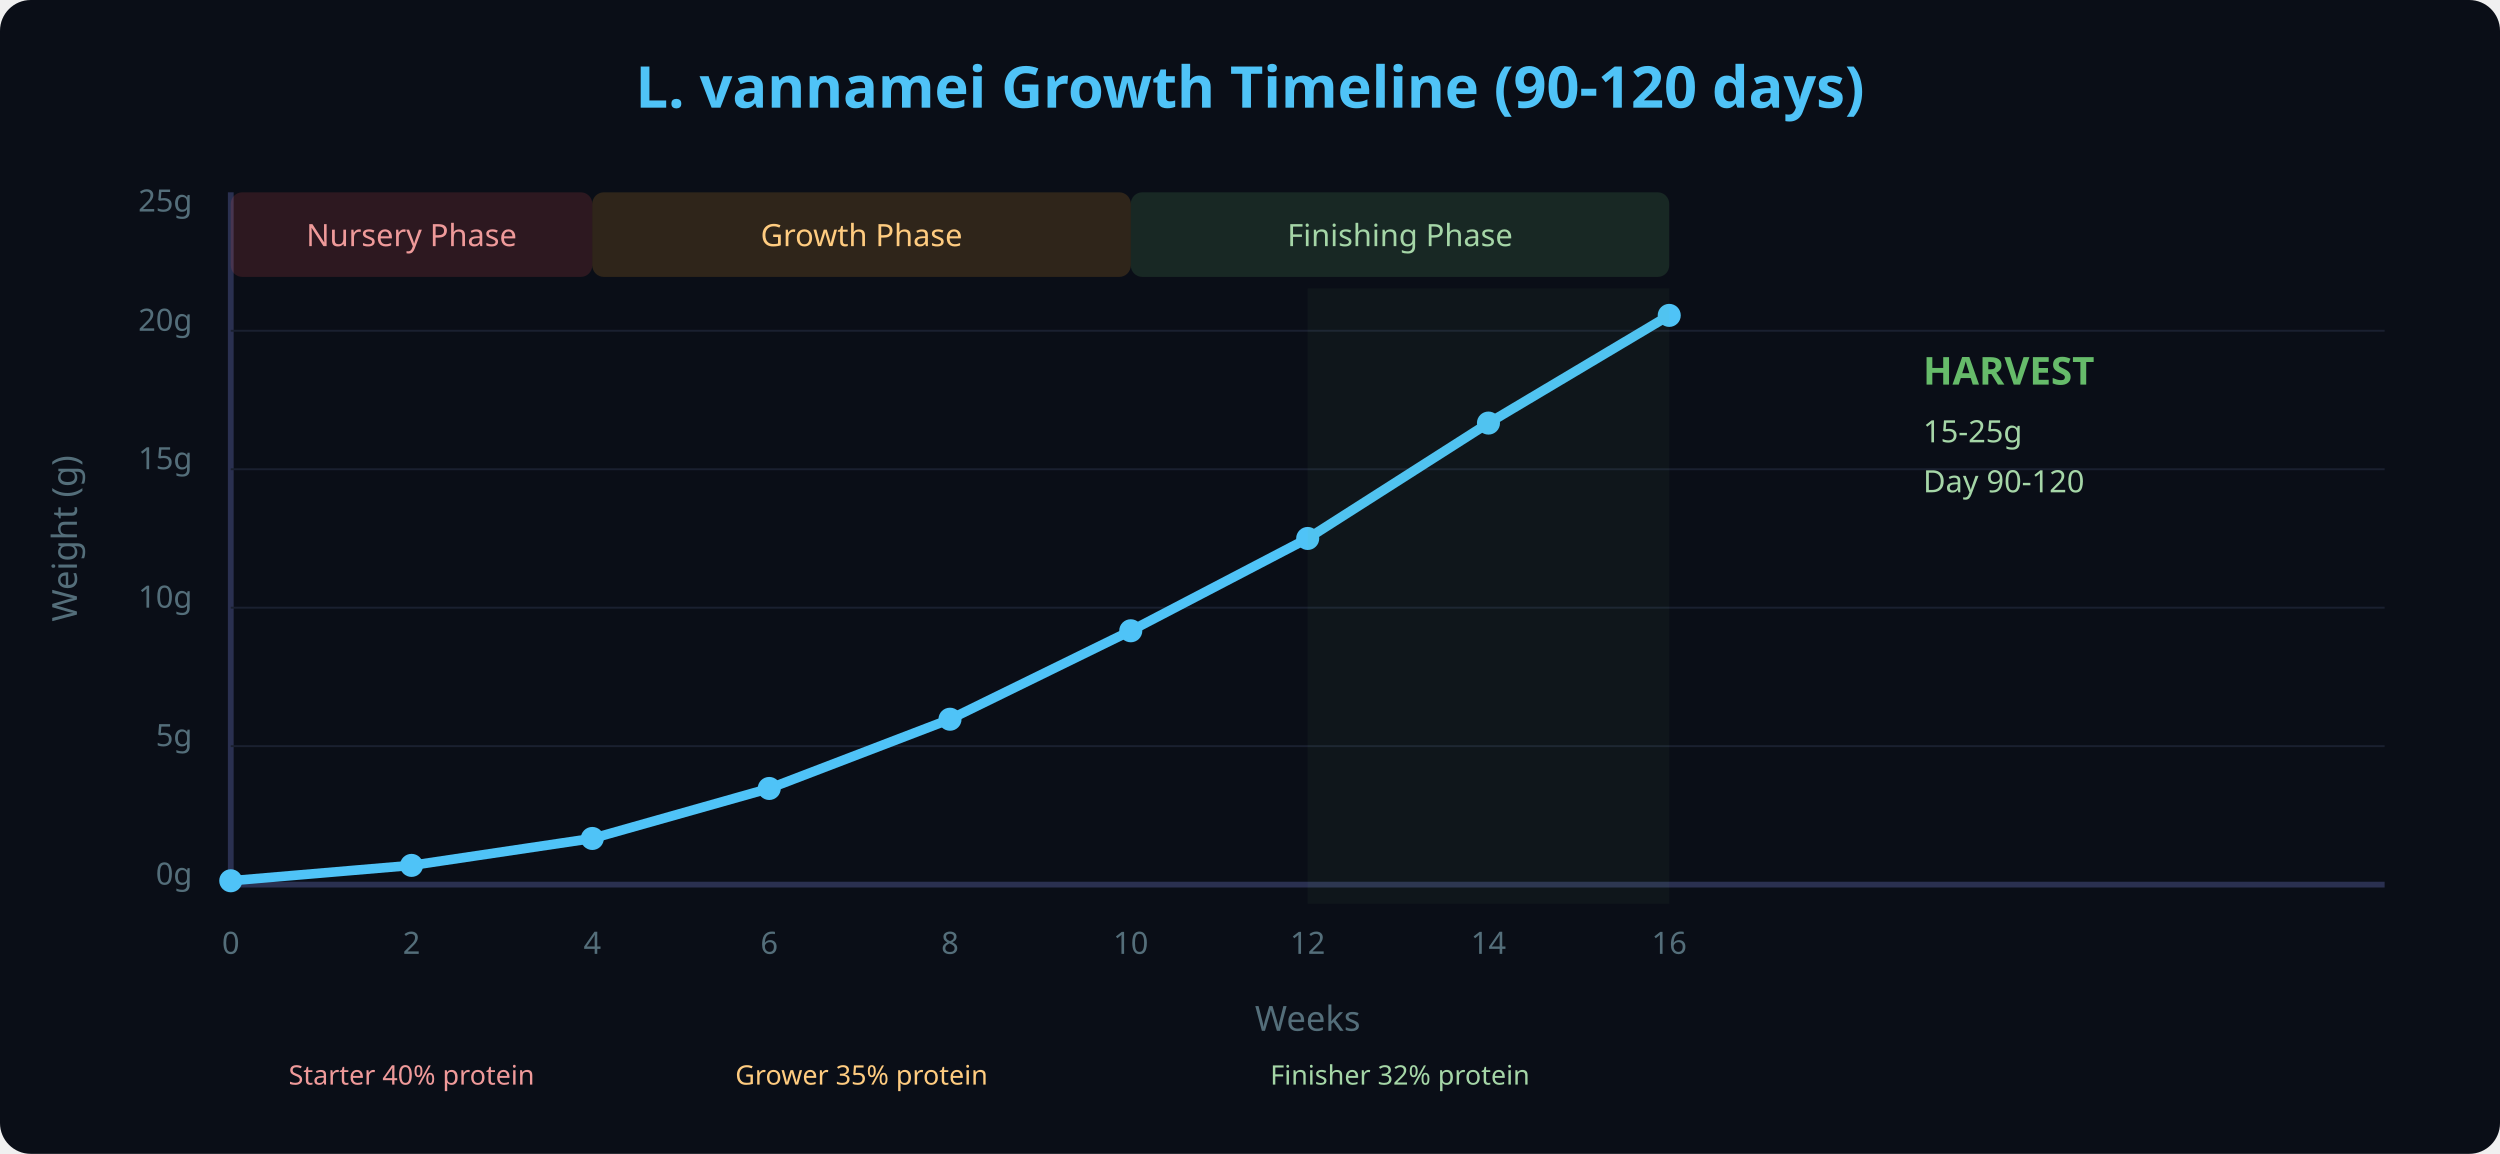
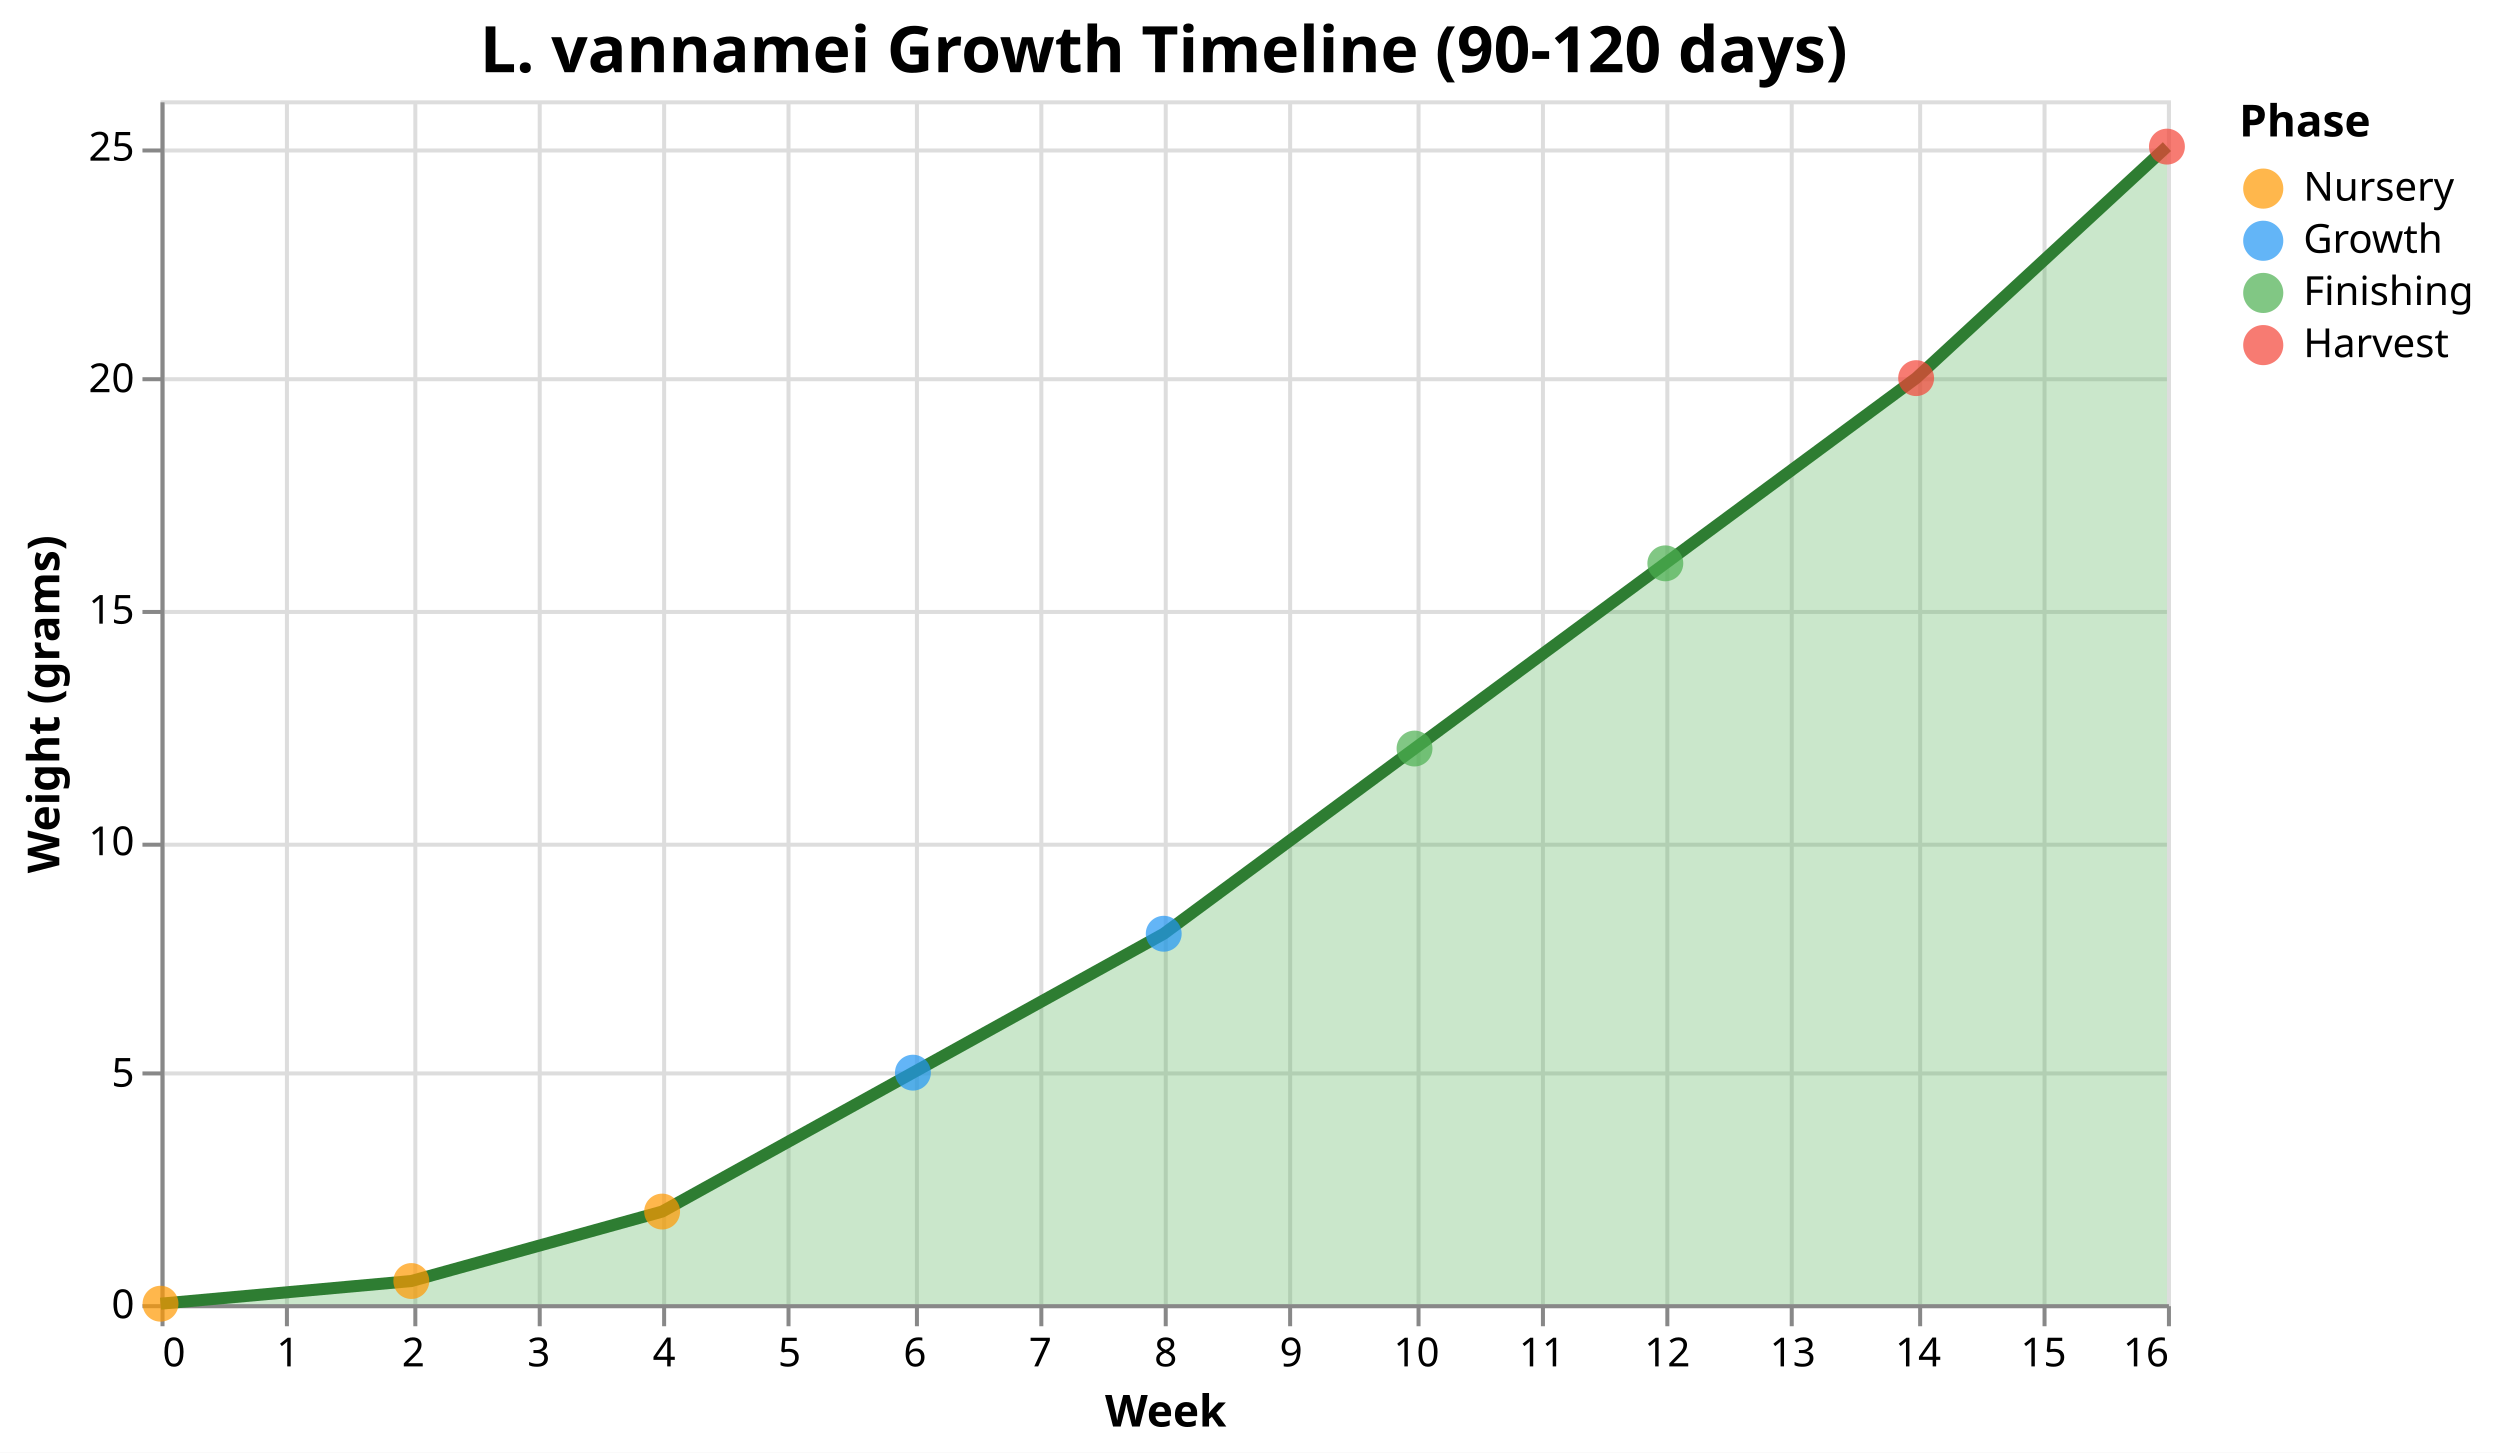
- <svg xmlns="http://www.w3.org/2000/svg" viewBox="0 0 650 300" font-family="system-ui, sans-serif">
-   <rect width="650" height="300" rx="8" fill="#0a0e17" />
-   <text x="325" y="28" text-anchor="middle" fill="#4fc3f7" font-size="15" font-weight="bold">L. vannamei Growth Timeline (90-120 days)</text>
-   <line x1="60" y1="230" x2="620" y2="230" stroke="#2a3050" stroke-width="1.5" />
-   <line x1="60" y1="50" x2="60" y2="230" stroke="#2a3050" stroke-width="1.5" />
-   <text x="50" y="230" text-anchor="end" fill="#546e7a" font-size="8">0g</text>
-   <text x="50" y="194" text-anchor="end" fill="#546e7a" font-size="8">5g</text>
-   <text x="50" y="158" text-anchor="end" fill="#546e7a" font-size="8">10g</text>
-   <text x="50" y="122" text-anchor="end" fill="#546e7a" font-size="8">15g</text>
-   <text x="50" y="86" text-anchor="end" fill="#546e7a" font-size="8">20g</text>
-   <text x="50" y="55" text-anchor="end" fill="#546e7a" font-size="8">25g</text>
-   <line x1="60" y1="194" x2="620" y2="194" stroke="#1a2030" stroke-width="0.5" />
-   <line x1="60" y1="158" x2="620" y2="158" stroke="#1a2030" stroke-width="0.5" />
-   <line x1="60" y1="122" x2="620" y2="122" stroke="#1a2030" stroke-width="0.5" />
-   <line x1="60" y1="86" x2="620" y2="86" stroke="#1a2030" stroke-width="0.5" />
-   <text x="60" y="248" text-anchor="middle" fill="#546e7a" font-size="8">0</text>
-   <text x="107" y="248" text-anchor="middle" fill="#546e7a" font-size="8">2</text>
-   <text x="154" y="248" text-anchor="middle" fill="#546e7a" font-size="8">4</text>
-   <text x="200" y="248" text-anchor="middle" fill="#546e7a" font-size="8">6</text>
-   <text x="247" y="248" text-anchor="middle" fill="#546e7a" font-size="8">8</text>
-   <text x="294" y="248" text-anchor="middle" fill="#546e7a" font-size="8">10</text>
-   <text x="340" y="248" text-anchor="middle" fill="#546e7a" font-size="8">12</text>
-   <text x="387" y="248" text-anchor="middle" fill="#546e7a" font-size="8">14</text>
-   <text x="434" y="248" text-anchor="middle" fill="#546e7a" font-size="8">16</text>
-   <text x="340" y="268" text-anchor="middle" fill="#546e7a" font-size="9">Weeks</text>
-   <text x="20" y="140" text-anchor="middle" fill="#546e7a" font-size="9" transform="rotate(-90,20,140)">Weight (g)</text>
-   <polyline points="60,229 107,225 154,218 200,205 247,187 294,164 340,140 387,110 434,82" fill="none" stroke="#4fc3f7" stroke-width="2.5" stroke-linecap="round" stroke-linejoin="round" />
-   <circle cx="60" cy="229" r="3" fill="#4fc3f7" />
-   <circle cx="107" cy="225" r="3" fill="#4fc3f7" />
-   <circle cx="154" cy="218" r="3" fill="#4fc3f7" />
-   <circle cx="200" cy="205" r="3" fill="#4fc3f7" />
-   <circle cx="247" cy="187" r="3" fill="#4fc3f7" />
-   <circle cx="294" cy="164" r="3" fill="#4fc3f7" />
-   <circle cx="340" cy="140" r="3" fill="#4fc3f7" />
-   <circle cx="387" cy="110" r="3" fill="#4fc3f7" />
-   <circle cx="434" cy="82" r="3" fill="#4fc3f7" />
-   <rect x="60" y="50" width="94" height="22" rx="3" fill="#ef5350" opacity="0.15" />
-   <text x="107" y="64" text-anchor="middle" fill="#ef9a9a" font-size="8">Nursery Phase</text>
-   <rect x="154" y="50" width="140" height="22" rx="3" fill="#ffa726" opacity="0.15" />
-   <text x="224" y="64" text-anchor="middle" fill="#ffcc80" font-size="8">Growth Phase</text>
-   <rect x="294" y="50" width="140" height="22" rx="3" fill="#66bb6a" opacity="0.15" />
-   <text x="364" y="64" text-anchor="middle" fill="#a5d6a7" font-size="8">Finishing Phase</text>
-   <rect x="340" y="75" width="94" height="160" rx="0" fill="#66bb6a" opacity="0.05" />
-   <text x="500" y="100" fill="#66bb6a" font-size="10" font-weight="bold">HARVEST</text>
-   <text x="500" y="115" fill="#a5d6a7" font-size="8">15-25g</text>
-   <text x="500" y="128" fill="#a5d6a7" font-size="8">Day 90-120</text>
-   <text x="107" y="282" text-anchor="middle" fill="#ef9a9a" font-size="7">Starter 40% protein</text>
-   <text x="224" y="282" text-anchor="middle" fill="#ffcc80" font-size="7">Grower 35% protein</text>
-   <text x="364" y="282" text-anchor="middle" fill="#a5d6a7" font-size="7">Finisher 32% protein</text>
+ <svg xmlns="http://www.w3.org/2000/svg" version="1.1" class="marks" width="623" height="362" viewBox="0 0 623 362">
+   <rect width="623" height="362" fill="white" />
+   <g fill="none" stroke-miterlimit="10" transform="translate(40,25)">
+     <g class="mark-group role-frame root" role="graphics-object" aria-roledescription="group mark container">
+       <g transform="translate(0,0)">
+         <path class="background" aria-hidden="true" d="M0.5,0.5h500v300h-500Z" stroke="#ddd" />
+         <g>
+           <g class="mark-group role-axis" aria-hidden="true">
+             <g transform="translate(0.5,300.5)">
+               <path class="background" aria-hidden="true" d="M0,0h0v0h0Z" pointer-events="none" />
+               <g>
+                 <g class="mark-rule role-axis-grid" pointer-events="none">
+                   <line transform="translate(0,-300)" x2="0" y2="300" stroke="#ddd" stroke-width="1" opacity="1" />
+                   <line transform="translate(31,-300)" x2="0" y2="300" stroke="#ddd" stroke-width="1" opacity="1" />
+                   <line transform="translate(63,-300)" x2="0" y2="300" stroke="#ddd" stroke-width="1" opacity="1" />
+                   <line transform="translate(94,-300)" x2="0" y2="300" stroke="#ddd" stroke-width="1" opacity="1" />
+                   <line transform="translate(125,-300)" x2="0" y2="300" stroke="#ddd" stroke-width="1" opacity="1" />
+                   <line transform="translate(156,-300)" x2="0" y2="300" stroke="#ddd" stroke-width="1" opacity="1" />
+                   <line transform="translate(188,-300)" x2="0" y2="300" stroke="#ddd" stroke-width="1" opacity="1" />
+                   <line transform="translate(219,-300)" x2="0" y2="300" stroke="#ddd" stroke-width="1" opacity="1" />
+                   <line transform="translate(250,-300)" x2="0" y2="300" stroke="#ddd" stroke-width="1" opacity="1" />
+                   <line transform="translate(281,-300)" x2="0" y2="300" stroke="#ddd" stroke-width="1" opacity="1" />
+                   <line transform="translate(313,-300)" x2="0" y2="300" stroke="#ddd" stroke-width="1" opacity="1" />
+                   <line transform="translate(344,-300)" x2="0" y2="300" stroke="#ddd" stroke-width="1" opacity="1" />
+                   <line transform="translate(375,-300)" x2="0" y2="300" stroke="#ddd" stroke-width="1" opacity="1" />
+                   <line transform="translate(406,-300)" x2="0" y2="300" stroke="#ddd" stroke-width="1" opacity="1" />
+                   <line transform="translate(438,-300)" x2="0" y2="300" stroke="#ddd" stroke-width="1" opacity="1" />
+                   <line transform="translate(469,-300)" x2="0" y2="300" stroke="#ddd" stroke-width="1" opacity="1" />
+                   <line transform="translate(500,-300)" x2="0" y2="300" stroke="#ddd" stroke-width="1" opacity="1" />
+                 </g>
+               </g>
+               <path class="foreground" aria-hidden="true" d="" pointer-events="none" display="none" />
+             </g>
+           </g>
+           <g class="mark-group role-axis" aria-hidden="true">
+             <g transform="translate(0.5,0.5)">
+               <path class="background" aria-hidden="true" d="M0,0h0v0h0Z" pointer-events="none" />
+               <g>
+                 <g class="mark-rule role-axis-grid" pointer-events="none">
+                   <line transform="translate(0,300)" x2="500" y2="0" stroke="#ddd" stroke-width="1" opacity="1" />
+                   <line transform="translate(0,242)" x2="500" y2="0" stroke="#ddd" stroke-width="1" opacity="1" />
+                   <line transform="translate(0,185)" x2="500" y2="0" stroke="#ddd" stroke-width="1" opacity="1" />
+                   <line transform="translate(0,127)" x2="500" y2="0" stroke="#ddd" stroke-width="1" opacity="1" />
+                   <line transform="translate(0,69)" x2="500" y2="0" stroke="#ddd" stroke-width="1" opacity="1" />
+                   <line transform="translate(0,12)" x2="500" y2="0" stroke="#ddd" stroke-width="1" opacity="1" />
+                 </g>
+               </g>
+               <path class="foreground" aria-hidden="true" d="" pointer-events="none" display="none" />
+             </g>
+           </g>
+           <g class="mark-group role-axis" role="graphics-symbol" aria-roledescription="axis" aria-label="X-axis titled 'Week' for a linear scale with values from 0 to 16">
+             <g transform="translate(0.5,300.5)">
+               <path class="background" aria-hidden="true" d="M0,0h0v0h0Z" pointer-events="none" />
+               <g>
+                 <g class="mark-rule role-axis-tick" pointer-events="none">
+                   <line transform="translate(0,0)" x2="0" y2="5" stroke="#888" stroke-width="1" opacity="1" />
+                   <line transform="translate(31,0)" x2="0" y2="5" stroke="#888" stroke-width="1" opacity="1" />
+                   <line transform="translate(63,0)" x2="0" y2="5" stroke="#888" stroke-width="1" opacity="1" />
+                   <line transform="translate(94,0)" x2="0" y2="5" stroke="#888" stroke-width="1" opacity="1" />
+                   <line transform="translate(125,0)" x2="0" y2="5" stroke="#888" stroke-width="1" opacity="1" />
+                   <line transform="translate(156,0)" x2="0" y2="5" stroke="#888" stroke-width="1" opacity="1" />
+                   <line transform="translate(188,0)" x2="0" y2="5" stroke="#888" stroke-width="1" opacity="1" />
+                   <line transform="translate(219,0)" x2="0" y2="5" stroke="#888" stroke-width="1" opacity="1" />
+                   <line transform="translate(250,0)" x2="0" y2="5" stroke="#888" stroke-width="1" opacity="1" />
+                   <line transform="translate(281,0)" x2="0" y2="5" stroke="#888" stroke-width="1" opacity="1" />
+                   <line transform="translate(313,0)" x2="0" y2="5" stroke="#888" stroke-width="1" opacity="1" />
+                   <line transform="translate(344,0)" x2="0" y2="5" stroke="#888" stroke-width="1" opacity="1" />
+                   <line transform="translate(375,0)" x2="0" y2="5" stroke="#888" stroke-width="1" opacity="1" />
+                   <line transform="translate(406,0)" x2="0" y2="5" stroke="#888" stroke-width="1" opacity="1" />
+                   <line transform="translate(438,0)" x2="0" y2="5" stroke="#888" stroke-width="1" opacity="1" />
+                   <line transform="translate(469,0)" x2="0" y2="5" stroke="#888" stroke-width="1" opacity="1" />
+                   <line transform="translate(500,0)" x2="0" y2="5" stroke="#888" stroke-width="1" opacity="1" />
+                 </g>
+                 <g class="mark-text role-axis-label" pointer-events="none">
+                   <text text-anchor="start" transform="translate(0,15)" font-family="sans-serif" font-size="10px" fill="#000" opacity="1">0</text>
+                   <text text-anchor="middle" transform="translate(31.25,15)" font-family="sans-serif" font-size="10px" fill="#000" opacity="1">1</text>
+                   <text text-anchor="middle" transform="translate(62.5,15)" font-family="sans-serif" font-size="10px" fill="#000" opacity="1">2</text>
+                   <text text-anchor="middle" transform="translate(93.75,15)" font-family="sans-serif" font-size="10px" fill="#000" opacity="1">3</text>
+                   <text text-anchor="middle" transform="translate(125,15)" font-family="sans-serif" font-size="10px" fill="#000" opacity="1">4</text>
+                   <text text-anchor="middle" transform="translate(156.25,15)" font-family="sans-serif" font-size="10px" fill="#000" opacity="1">5</text>
+                   <text text-anchor="middle" transform="translate(187.5,15)" font-family="sans-serif" font-size="10px" fill="#000" opacity="1">6</text>
+                   <text text-anchor="middle" transform="translate(218.75,15)" font-family="sans-serif" font-size="10px" fill="#000" opacity="1">7</text>
+                   <text text-anchor="middle" transform="translate(250,15)" font-family="sans-serif" font-size="10px" fill="#000" opacity="1">8</text>
+                   <text text-anchor="middle" transform="translate(281.25,15)" font-family="sans-serif" font-size="10px" fill="#000" opacity="1">9</text>
+                   <text text-anchor="middle" transform="translate(312.5,15)" font-family="sans-serif" font-size="10px" fill="#000" opacity="1">10</text>
+                   <text text-anchor="middle" transform="translate(343.75,15)" font-family="sans-serif" font-size="10px" fill="#000" opacity="1">11</text>
+                   <text text-anchor="middle" transform="translate(375,15)" font-family="sans-serif" font-size="10px" fill="#000" opacity="1">12</text>
+                   <text text-anchor="middle" transform="translate(406.25,15)" font-family="sans-serif" font-size="10px" fill="#000" opacity="1">13</text>
+                   <text text-anchor="middle" transform="translate(437.5,15)" font-family="sans-serif" font-size="10px" fill="#000" opacity="1">14</text>
+                   <text text-anchor="middle" transform="translate(468.75,15)" font-family="sans-serif" font-size="10px" fill="#000" opacity="1">15</text>
+                   <text text-anchor="end" transform="translate(500,15)" font-family="sans-serif" font-size="10px" fill="#000" opacity="1">16</text>
+                 </g>
+                 <g class="mark-rule role-axis-domain" pointer-events="none">
+                   <line transform="translate(0,0)" x2="500" y2="0" stroke="#888" stroke-width="1" opacity="1" />
+                 </g>
+                 <g class="mark-text role-axis-title" pointer-events="none">
+                   <text text-anchor="middle" transform="translate(250,30)" font-family="sans-serif" font-size="11px" font-weight="bold" fill="#000" opacity="1">Week</text>
+                 </g>
+               </g>
+               <path class="foreground" aria-hidden="true" d="" pointer-events="none" display="none" />
+             </g>
+           </g>
+           <g class="mark-group role-axis" role="graphics-symbol" aria-roledescription="axis" aria-label="Y-axis titled 'Weight (grams)' for a linear scale with values from 0 to 26">
+             <g transform="translate(0.5,0.5)">
+               <path class="background" aria-hidden="true" d="M0,0h0v0h0Z" pointer-events="none" />
+               <g>
+                 <g class="mark-rule role-axis-tick" pointer-events="none">
+                   <line transform="translate(0,300)" x2="-5" y2="0" stroke="#888" stroke-width="1" opacity="1" />
+                   <line transform="translate(0,242)" x2="-5" y2="0" stroke="#888" stroke-width="1" opacity="1" />
+                   <line transform="translate(0,185)" x2="-5" y2="0" stroke="#888" stroke-width="1" opacity="1" />
+                   <line transform="translate(0,127)" x2="-5" y2="0" stroke="#888" stroke-width="1" opacity="1" />
+                   <line transform="translate(0,69)" x2="-5" y2="0" stroke="#888" stroke-width="1" opacity="1" />
+                   <line transform="translate(0,12)" x2="-5" y2="0" stroke="#888" stroke-width="1" opacity="1" />
+                 </g>
+                 <g class="mark-text role-axis-label" pointer-events="none">
+                   <text text-anchor="end" transform="translate(-7,303)" font-family="sans-serif" font-size="10px" fill="#000" opacity="1">0</text>
+                   <text text-anchor="end" transform="translate(-7,245.3077)" font-family="sans-serif" font-size="10px" fill="#000" opacity="1">5</text>
+                   <text text-anchor="end" transform="translate(-7,187.6154)" font-family="sans-serif" font-size="10px" fill="#000" opacity="1">10</text>
+                   <text text-anchor="end" transform="translate(-7,129.9231)" font-family="sans-serif" font-size="10px" fill="#000" opacity="1">15</text>
+                   <text text-anchor="end" transform="translate(-7,72.23077)" font-family="sans-serif" font-size="10px" fill="#000" opacity="1">20</text>
+                   <text text-anchor="end" transform="translate(-7,14.53846)" font-family="sans-serif" font-size="10px" fill="#000" opacity="1">25</text>
+                 </g>
+                 <g class="mark-rule role-axis-domain" pointer-events="none">
+                   <line transform="translate(0,300)" x2="0" y2="-300" stroke="#888" stroke-width="1" opacity="1" />
+                 </g>
+                 <g class="mark-text role-axis-title" pointer-events="none">
+                   <text text-anchor="middle" transform="translate(-23.72461,150) rotate(-90) translate(0,-2)" font-family="sans-serif" font-size="11px" font-weight="bold" fill="#000" opacity="1">Weight (grams)</text>
+                 </g>
+               </g>
+               <path class="foreground" aria-hidden="true" d="" pointer-events="none" display="none" />
+             </g>
+           </g>
+           <g class="mark-area role-mark layer_0_marks" role="graphics-object" aria-roledescription="area mark container">
+             <path aria-label="Week: 0; Weight (grams): 0.01" role="graphics-symbol" aria-roledescription="area mark" d="M0,299.885L62.5,294.231L125,276.923L187.5,242.308L250,207.692L312.5,161.538L375,115.385L437.5,69.231L500,11.538L500,300L437.5,300L375,300L312.5,300L250,300L187.5,300L125,300L62.5,300L0,300Z" fill="#4CAF50" opacity="0.3" />
+           </g>
+           <g class="mark-line role-mark layer_1_marks" role="graphics-object" aria-roledescription="line mark container">
+             <path aria-label="week: 0; weight: 0.01" role="graphics-symbol" aria-roledescription="line mark" d="M0,299.885L62.5,294.231L125,276.923L187.5,242.308L250,207.692L312.5,161.538L375,115.385L437.5,69.231L500,11.538" stroke="#2E7D32" stroke-width="3" />
+           </g>
+           <g class="mark-symbol role-mark layer_2_marks" role="graphics-object" aria-roledescription="symbol mark container">
+             <path aria-label="week: 0; weight: 0.01; Phase: Nursery" role="graphics-symbol" aria-roledescription="point" transform="translate(0,299.8846)" d="M4.472,0A4.472,4.472,0,1,1,-4.472,0A4.472,4.472,0,1,1,4.472,0" fill="#FF9800" stroke-width="2" opacity="0.7" />
+             <path aria-label="week: 2; weight: 0.5; Phase: Nursery" role="graphics-symbol" aria-roledescription="point" transform="translate(62.5,294.2308)" d="M4.472,0A4.472,4.472,0,1,1,-4.472,0A4.472,4.472,0,1,1,4.472,0" fill="#FF9800" stroke-width="2" opacity="0.7" />
+             <path aria-label="week: 4; weight: 2; Phase: Nursery" role="graphics-symbol" aria-roledescription="point" transform="translate(125,276.9231)" d="M4.472,0A4.472,4.472,0,1,1,-4.472,0A4.472,4.472,0,1,1,4.472,0" fill="#FF9800" stroke-width="2" opacity="0.7" />
+             <path aria-label="week: 6; weight: 5; Phase: Growth" role="graphics-symbol" aria-roledescription="point" transform="translate(187.5,242.3077)" d="M4.472,0A4.472,4.472,0,1,1,-4.472,0A4.472,4.472,0,1,1,4.472,0" fill="#2196F3" stroke-width="2" opacity="0.7" />
+             <path aria-label="week: 8; weight: 8; Phase: Growth" role="graphics-symbol" aria-roledescription="point" transform="translate(250,207.6923)" d="M4.472,0A4.472,4.472,0,1,1,-4.472,0A4.472,4.472,0,1,1,4.472,0" fill="#2196F3" stroke-width="2" opacity="0.7" />
+             <path aria-label="week: 10; weight: 12; Phase: Finishing" role="graphics-symbol" aria-roledescription="point" transform="translate(312.5,161.5385)" d="M4.472,0A4.472,4.472,0,1,1,-4.472,0A4.472,4.472,0,1,1,4.472,0" fill="#4CAF50" stroke-width="2" opacity="0.7" />
+             <path aria-label="week: 12; weight: 16; Phase: Finishing" role="graphics-symbol" aria-roledescription="point" transform="translate(375,115.3846)" d="M4.472,0A4.472,4.472,0,1,1,-4.472,0A4.472,4.472,0,1,1,4.472,0" fill="#4CAF50" stroke-width="2" opacity="0.7" />
+             <path aria-label="week: 14; weight: 20; Phase: Harvest" role="graphics-symbol" aria-roledescription="point" transform="translate(437.5,69.23077)" d="M4.472,0A4.472,4.472,0,1,1,-4.472,0A4.472,4.472,0,1,1,4.472,0" fill="#F44336" stroke-width="2" opacity="0.7" />
+             <path aria-label="week: 16; weight: 25; Phase: Harvest" role="graphics-symbol" aria-roledescription="point" transform="translate(500,11.53846)" d="M4.472,0A4.472,4.472,0,1,1,-4.472,0A4.472,4.472,0,1,1,4.472,0" fill="#F44336" stroke-width="2" opacity="0.7" />
+           </g>
+           <g class="mark-text role-mark layer_3_marks" role="graphics-object" aria-roledescription="text mark container">
+             <text aria-label="week: 12" role="graphics-symbol" aria-roledescription="text mark" text-anchor="start" transform="translate(375,50.15385)" font-family="sans-serif" font-size="12px" font-weight="bold" fill="#F44336" />
+           </g>
+           <g class="mark-group role-legend" role="graphics-symbol" aria-roledescription="legend" aria-label="Symbol legend titled 'Phase' for fill color with 4 values: Nursery, Growth, Finishing, Harvest">
+             <g transform="translate(518,0)">
+               <path class="background" aria-hidden="true" d="M0,0h60v66h-60Z" pointer-events="none" />
+               <g>
+                 <g class="mark-group role-legend-entry">
+                   <g transform="translate(0,16)">
+                     <path class="background" aria-hidden="true" d="M0,0h0v0h0Z" pointer-events="none" />
+                     <g>
+                       <g class="mark-group role-scope" role="graphics-object" aria-roledescription="group mark container">
+                         <g transform="translate(0,0)">
+                           <path class="background" aria-hidden="true" d="M0,0h59.931v11h-59.931Z" pointer-events="none" opacity="1" />
+                           <g>
+                             <g class="mark-symbol role-legend-symbol" pointer-events="none">
+                               <path transform="translate(6,6)" d="M5,0A5,5,0,1,1,-5,0A5,5,0,1,1,5,0" fill="#FF9800" stroke-width="1.5" opacity="0.7" />
+                             </g>
+                             <g class="mark-text role-legend-label" pointer-events="none">
+                               <text text-anchor="start" transform="translate(16,9)" font-family="sans-serif" font-size="10px" fill="#000" opacity="1">Nursery</text>
+                             </g>
+                           </g>
+                           <path class="foreground" aria-hidden="true" d="" pointer-events="none" display="none" />
+                         </g>
+                         <g transform="translate(0,13)">
+                           <path class="background" aria-hidden="true" d="M0,0h59.931v11h-59.931Z" pointer-events="none" opacity="1" />
+                           <g>
+                             <g class="mark-symbol role-legend-symbol" pointer-events="none">
+                               <path transform="translate(6,6)" d="M5,0A5,5,0,1,1,-5,0A5,5,0,1,1,5,0" fill="#2196F3" stroke-width="1.5" opacity="0.7" />
+                             </g>
+                             <g class="mark-text role-legend-label" pointer-events="none">
+                               <text text-anchor="start" transform="translate(16,9)" font-family="sans-serif" font-size="10px" fill="#000" opacity="1">Growth</text>
+                             </g>
+                           </g>
+                           <path class="foreground" aria-hidden="true" d="" pointer-events="none" display="none" />
+                         </g>
+                         <g transform="translate(0,26)">
+                           <path class="background" aria-hidden="true" d="M0,0h59.931v11h-59.931Z" pointer-events="none" opacity="1" />
+                           <g>
+                             <g class="mark-symbol role-legend-symbol" pointer-events="none">
+                               <path transform="translate(6,6)" d="M5,0A5,5,0,1,1,-5,0A5,5,0,1,1,5,0" fill="#4CAF50" stroke-width="1.5" opacity="0.7" />
+                             </g>
+                             <g class="mark-text role-legend-label" pointer-events="none">
+                               <text text-anchor="start" transform="translate(16,9)" font-family="sans-serif" font-size="10px" fill="#000" opacity="1">Finishing</text>
+                             </g>
+                           </g>
+                           <path class="foreground" aria-hidden="true" d="" pointer-events="none" display="none" />
+                         </g>
+                         <g transform="translate(0,39)">
+                           <path class="background" aria-hidden="true" d="M0,0h59.931v11h-59.931Z" pointer-events="none" opacity="1" />
+                           <g>
+                             <g class="mark-symbol role-legend-symbol" pointer-events="none">
+                               <path transform="translate(6,6)" d="M5,0A5,5,0,1,1,-5,0A5,5,0,1,1,5,0" fill="#F44336" stroke-width="1.5" opacity="0.7" />
+                             </g>
+                             <g class="mark-text role-legend-label" pointer-events="none">
+                               <text text-anchor="start" transform="translate(16,9)" font-family="sans-serif" font-size="10px" fill="#000" opacity="1">Harvest</text>
+                             </g>
+                           </g>
+                           <path class="foreground" aria-hidden="true" d="" pointer-events="none" display="none" />
+                         </g>
+                       </g>
+                     </g>
+                     <path class="foreground" aria-hidden="true" d="" pointer-events="none" display="none" />
+                   </g>
+                 </g>
+                 <g class="mark-text role-legend-title" pointer-events="none">
+                   <text text-anchor="start" transform="translate(0,9)" font-family="sans-serif" font-size="11px" font-weight="bold" fill="#000" opacity="1">Phase</text>
+                 </g>
+               </g>
+               <path class="foreground" aria-hidden="true" d="" pointer-events="none" display="none" />
+             </g>
+           </g>
+           <g class="mark-group role-title">
+             <g transform="translate(250,-20)">
+               <path class="background" aria-hidden="true" d="M0,0h0v0h0Z" pointer-events="none" />
+               <g>
+                 <g class="mark-text role-title-text" role="graphics-symbol" aria-roledescription="title" aria-label="Title text 'L. vannamei Growth Timeline (90-120 days)'" pointer-events="none">
+                   <text text-anchor="middle" transform="translate(0,13)" font-family="sans-serif" font-size="16px" font-weight="bold" fill="#000" opacity="1">L. vannamei Growth Timeline (90-120 days)</text>
+                 </g>
+               </g>
+               <path class="foreground" aria-hidden="true" d="" pointer-events="none" display="none" />
+             </g>
+           </g>
+         </g>
+         <path class="foreground" aria-hidden="true" d="" display="none" />
+       </g>
+     </g>
+   </g>
</svg>
